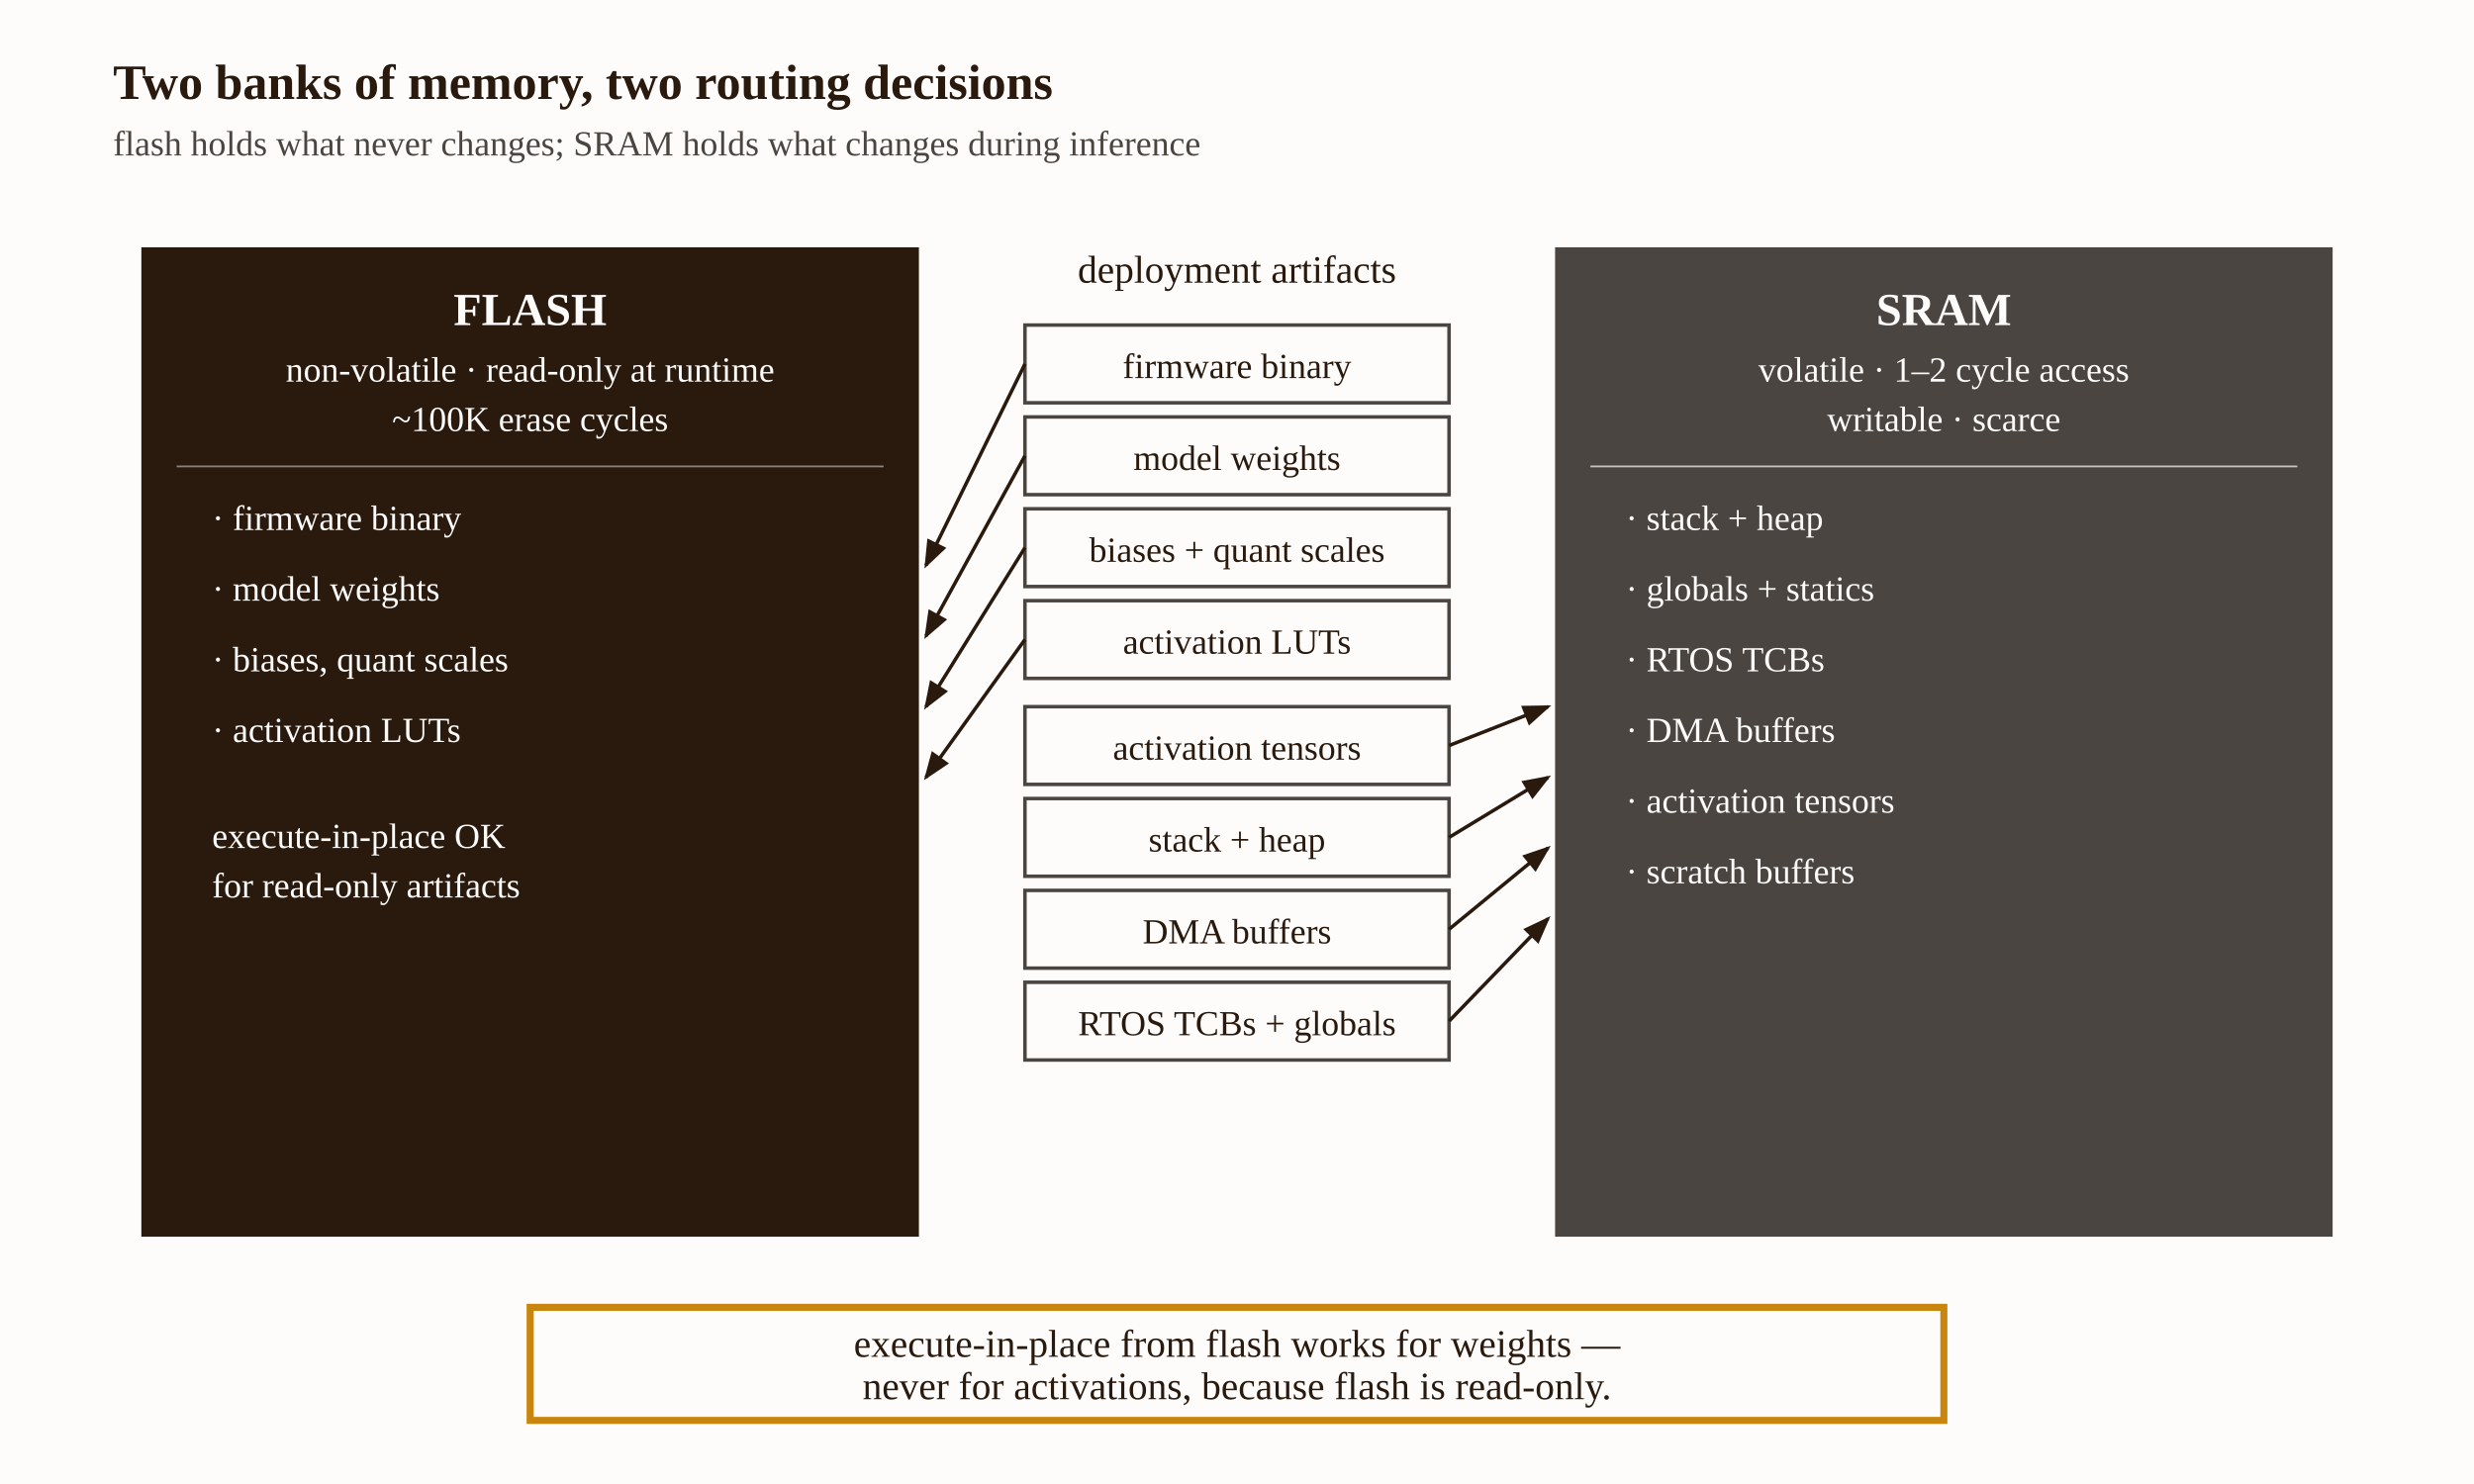
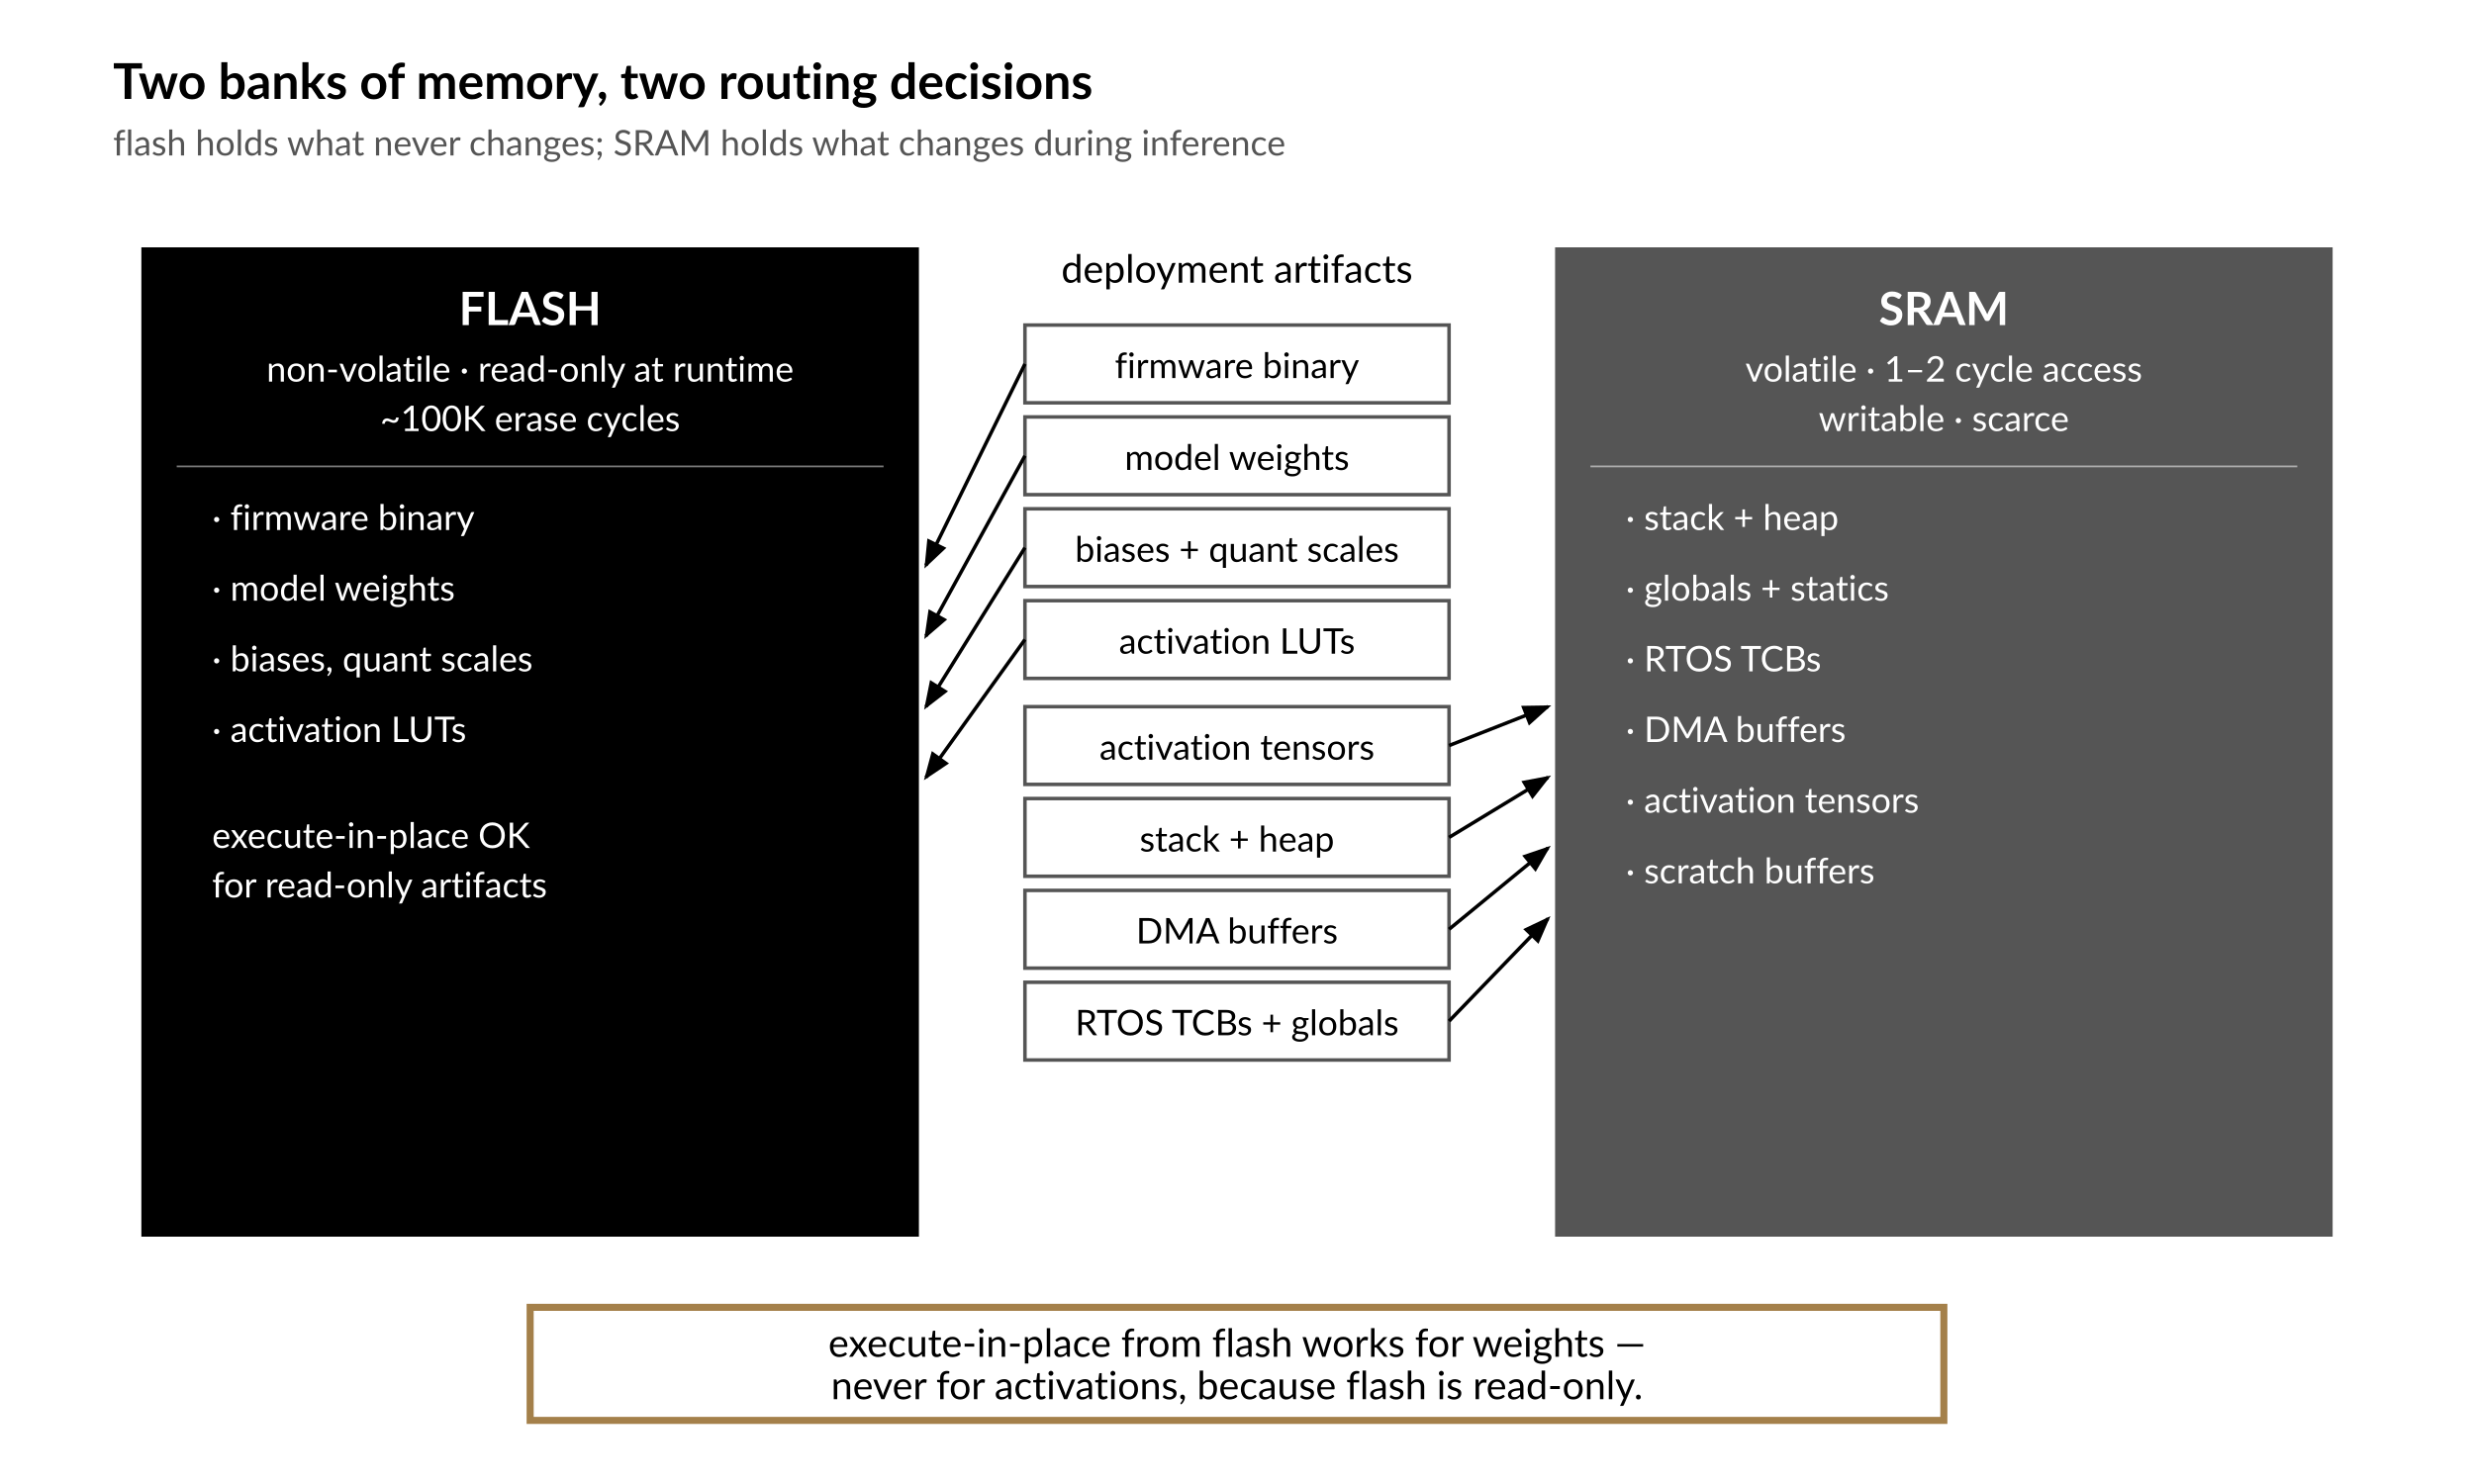
<svg xmlns="http://www.w3.org/2000/svg" viewBox="0 0 700 420" role="img" aria-labelledby="t02 d02">
  <defs>
    <style>
-       .ti { font-family: 'EB Garamond', Georgia, 'Times New Roman', serif; font-size: 14px; font-weight: bold; fill: #2a1a0e; }
-       .bk { font-family: 'EB Garamond', Georgia, 'Times New Roman', serif; font-size: 13px; font-weight: bold; fill: #fdfcfb; }
-       .lb { font-family: 'EB Garamond', Georgia, 'Times New Roman', serif; font-size: 11px; fill: #2a1a0e; }
-       .sm { font-family: 'EB Garamond', Georgia, 'Times New Roman', serif; font-size: 10px; fill: #4a4540; }
-       .cap { font-family: 'EB Garamond', Georgia, 'Times New Roman', serif; font-size: 10px; font-style: italic; fill: #4a4540; }
-       .tag { font-family: 'EB Garamond', Georgia, 'Times New Roman', serif; font-size: 10px; fill: #2a1a0e; }
-       .it { font-family: 'EB Garamond', Georgia, 'Times New Roman', serif; font-size: 10px; fill: #fdfcfb; }
+       .ti { font-family: 'Real Head Pro', 'FF Real', Lato, sans-serif; font-size: 14px; font-weight: bold; fill: #000000; }
+       .bk { font-family: 'Real Head Pro', 'FF Real', Lato, sans-serif; font-size: 13px; font-weight: bold; fill: #FFFFFF; }
+       .lb { font-family: 'Real Head Pro', 'FF Real', Lato, sans-serif; font-size: 11px; fill: #000000; }
+       .sm { font-family: 'Real Head Pro', 'FF Real', Lato, sans-serif; font-size: 10px; fill: #555555; }
+       .cap { font-family: 'Real Head Pro', 'FF Real', Lato, sans-serif; font-size: 10px; font-style: italic; fill: #555555; }
+       .tag { font-family: 'Real Head Pro', 'FF Real', Lato, sans-serif; font-size: 10px; fill: #000000; }
+       .it { font-family: 'Real Head Pro', 'FF Real', Lato, sans-serif; font-size: 10px; fill: #FFFFFF; }
    </style>
    <marker id="ar2" markerWidth="8" markerHeight="6" refX="7" refY="3" orient="auto">
-       <polygon points="0 0, 8 3, 0 6" fill="#2a1a0e" />
+       <polygon points="0 0, 8 3, 0 6" fill="#000000" />
    </marker>
  </defs>
-   <rect width="700" height="420" fill="#fdfcfb" />
+   <rect width="700" height="420" fill="#FFFFFF" />
  <text x="32" y="28" class="ti">Two banks of memory, two routing decisions</text>
  <text x="32" y="44" class="sm">flash holds what never changes; SRAM holds what changes during inference</text>
  <text x="350" y="80" text-anchor="middle" class="lb">deployment artifacts</text>
  <g>
-     <rect x="290" y="92" width="120" height="22" fill="#fdfcfb" stroke="#4a4540" />
+     <rect x="290" y="92" width="120" height="22" fill="#FFFFFF" stroke="#555555" />
    <text x="350" y="107" text-anchor="middle" class="tag">firmware binary</text>
-     <rect x="290" y="118" width="120" height="22" fill="#fdfcfb" stroke="#4a4540" />
+     <rect x="290" y="118" width="120" height="22" fill="#FFFFFF" stroke="#555555" />
    <text x="350" y="133" text-anchor="middle" class="tag">model weights</text>
-     <rect x="290" y="144" width="120" height="22" fill="#fdfcfb" stroke="#4a4540" />
+     <rect x="290" y="144" width="120" height="22" fill="#FFFFFF" stroke="#555555" />
    <text x="350" y="159" text-anchor="middle" class="tag">biases + quant scales</text>
-     <rect x="290" y="170" width="120" height="22" fill="#fdfcfb" stroke="#4a4540" />
+     <rect x="290" y="170" width="120" height="22" fill="#FFFFFF" stroke="#555555" />
    <text x="350" y="185" text-anchor="middle" class="tag">activation LUTs</text>
-     <rect x="290" y="200" width="120" height="22" fill="#fdfcfb" stroke="#4a4540" />
+     <rect x="290" y="200" width="120" height="22" fill="#FFFFFF" stroke="#555555" />
    <text x="350" y="215" text-anchor="middle" class="tag">activation tensors</text>
-     <rect x="290" y="226" width="120" height="22" fill="#fdfcfb" stroke="#4a4540" />
+     <rect x="290" y="226" width="120" height="22" fill="#FFFFFF" stroke="#555555" />
    <text x="350" y="241" text-anchor="middle" class="tag">stack + heap</text>
-     <rect x="290" y="252" width="120" height="22" fill="#fdfcfb" stroke="#4a4540" />
+     <rect x="290" y="252" width="120" height="22" fill="#FFFFFF" stroke="#555555" />
    <text x="350" y="267" text-anchor="middle" class="tag">DMA buffers</text>
-     <rect x="290" y="278" width="120" height="22" fill="#fdfcfb" stroke="#4a4540" />
+     <rect x="290" y="278" width="120" height="22" fill="#FFFFFF" stroke="#555555" />
    <text x="350" y="293" text-anchor="middle" class="tag">RTOS TCBs + globals</text>
  </g>
-   <rect x="40" y="70" width="220" height="280" fill="#2a1a0e" />
+   <rect x="40" y="70" width="220" height="280" fill="#000000" />
  <text x="150" y="92" text-anchor="middle" class="bk">FLASH</text>
  <text x="150" y="108" text-anchor="middle" class="it">non-volatile · read-only at runtime</text>
  <text x="150" y="122" text-anchor="middle" class="it">~100K erase cycles</text>
-   <line x1="50" y1="132" x2="250" y2="132" stroke="#8a8480" stroke-width="0.5" />
+   <line x1="50" y1="132" x2="250" y2="132" stroke="#787878" stroke-width="0.5" />
  <text x="60" y="150" class="it">· firmware binary</text>
  <text x="60" y="170" class="it">· model weights</text>
  <text x="60" y="190" class="it">· biases, quant scales</text>
  <text x="60" y="210" class="it">· activation LUTs</text>
  <text x="60" y="240" class="it">execute-in-place OK</text>
  <text x="60" y="254" class="it">for read-only artifacts</text>
-   <rect x="440" y="70" width="220" height="280" fill="#4a4540" />
+   <rect x="440" y="70" width="220" height="280" fill="#555555" />
  <text x="550" y="92" text-anchor="middle" class="bk">SRAM</text>
  <text x="550" y="108" text-anchor="middle" class="it">volatile · 1–2 cycle access</text>
  <text x="550" y="122" text-anchor="middle" class="it">writable · scarce</text>
-   <line x1="450" y1="132" x2="650" y2="132" stroke="#c8c4c0" stroke-width="0.5" />
+   <line x1="450" y1="132" x2="650" y2="132" stroke="#ADADAD" stroke-width="0.5" />
  <text x="460" y="150" class="it">· stack + heap</text>
  <text x="460" y="170" class="it">· globals + statics</text>
  <text x="460" y="190" class="it">· RTOS TCBs</text>
  <text x="460" y="210" class="it">· DMA buffers</text>
  <text x="460" y="230" class="it">· activation tensors</text>
  <text x="460" y="250" class="it">· scratch buffers</text>
-   <line x1="290" y1="103" x2="262" y2="160" stroke="#2a1a0e" stroke-width="1" marker-end="url(#ar2)" />
-   <line x1="290" y1="129" x2="262" y2="180" stroke="#2a1a0e" stroke-width="1" marker-end="url(#ar2)" />
-   <line x1="290" y1="155" x2="262" y2="200" stroke="#2a1a0e" stroke-width="1" marker-end="url(#ar2)" />
-   <line x1="290" y1="181" x2="262" y2="220" stroke="#2a1a0e" stroke-width="1" marker-end="url(#ar2)" />
-   <line x1="410" y1="211" x2="438" y2="200" stroke="#2a1a0e" stroke-width="1" marker-end="url(#ar2)" />
-   <line x1="410" y1="237" x2="438" y2="220" stroke="#2a1a0e" stroke-width="1" marker-end="url(#ar2)" />
-   <line x1="410" y1="263" x2="438" y2="240" stroke="#2a1a0e" stroke-width="1" marker-end="url(#ar2)" />
-   <line x1="410" y1="289" x2="438" y2="260" stroke="#2a1a0e" stroke-width="1" marker-end="url(#ar2)" />
-   <rect x="150" y="370" width="400" height="32" fill="#fdfcfb" stroke="#c8860e" stroke-width="2" />
+   <line x1="290" y1="103" x2="262" y2="160" stroke="#000000" stroke-width="1" marker-end="url(#ar2)" />
+   <line x1="290" y1="129" x2="262" y2="180" stroke="#000000" stroke-width="1" marker-end="url(#ar2)" />
+   <line x1="290" y1="155" x2="262" y2="200" stroke="#000000" stroke-width="1" marker-end="url(#ar2)" />
+   <line x1="290" y1="181" x2="262" y2="220" stroke="#000000" stroke-width="1" marker-end="url(#ar2)" />
+   <line x1="410" y1="211" x2="438" y2="200" stroke="#000000" stroke-width="1" marker-end="url(#ar2)" />
+   <line x1="410" y1="237" x2="438" y2="220" stroke="#000000" stroke-width="1" marker-end="url(#ar2)" />
+   <line x1="410" y1="263" x2="438" y2="240" stroke="#000000" stroke-width="1" marker-end="url(#ar2)" />
+   <line x1="410" y1="289" x2="438" y2="260" stroke="#000000" stroke-width="1" marker-end="url(#ar2)" />
+   <rect x="150" y="370" width="400" height="32" fill="#FFFFFF" stroke="#A4804A" stroke-width="2" />
  <text x="350" y="384" text-anchor="middle" class="lb">execute-in-place from flash works for weights —</text>
  <text x="350" y="396" text-anchor="middle" class="lb">never for activations, because flash is read-only.</text>
</svg>
